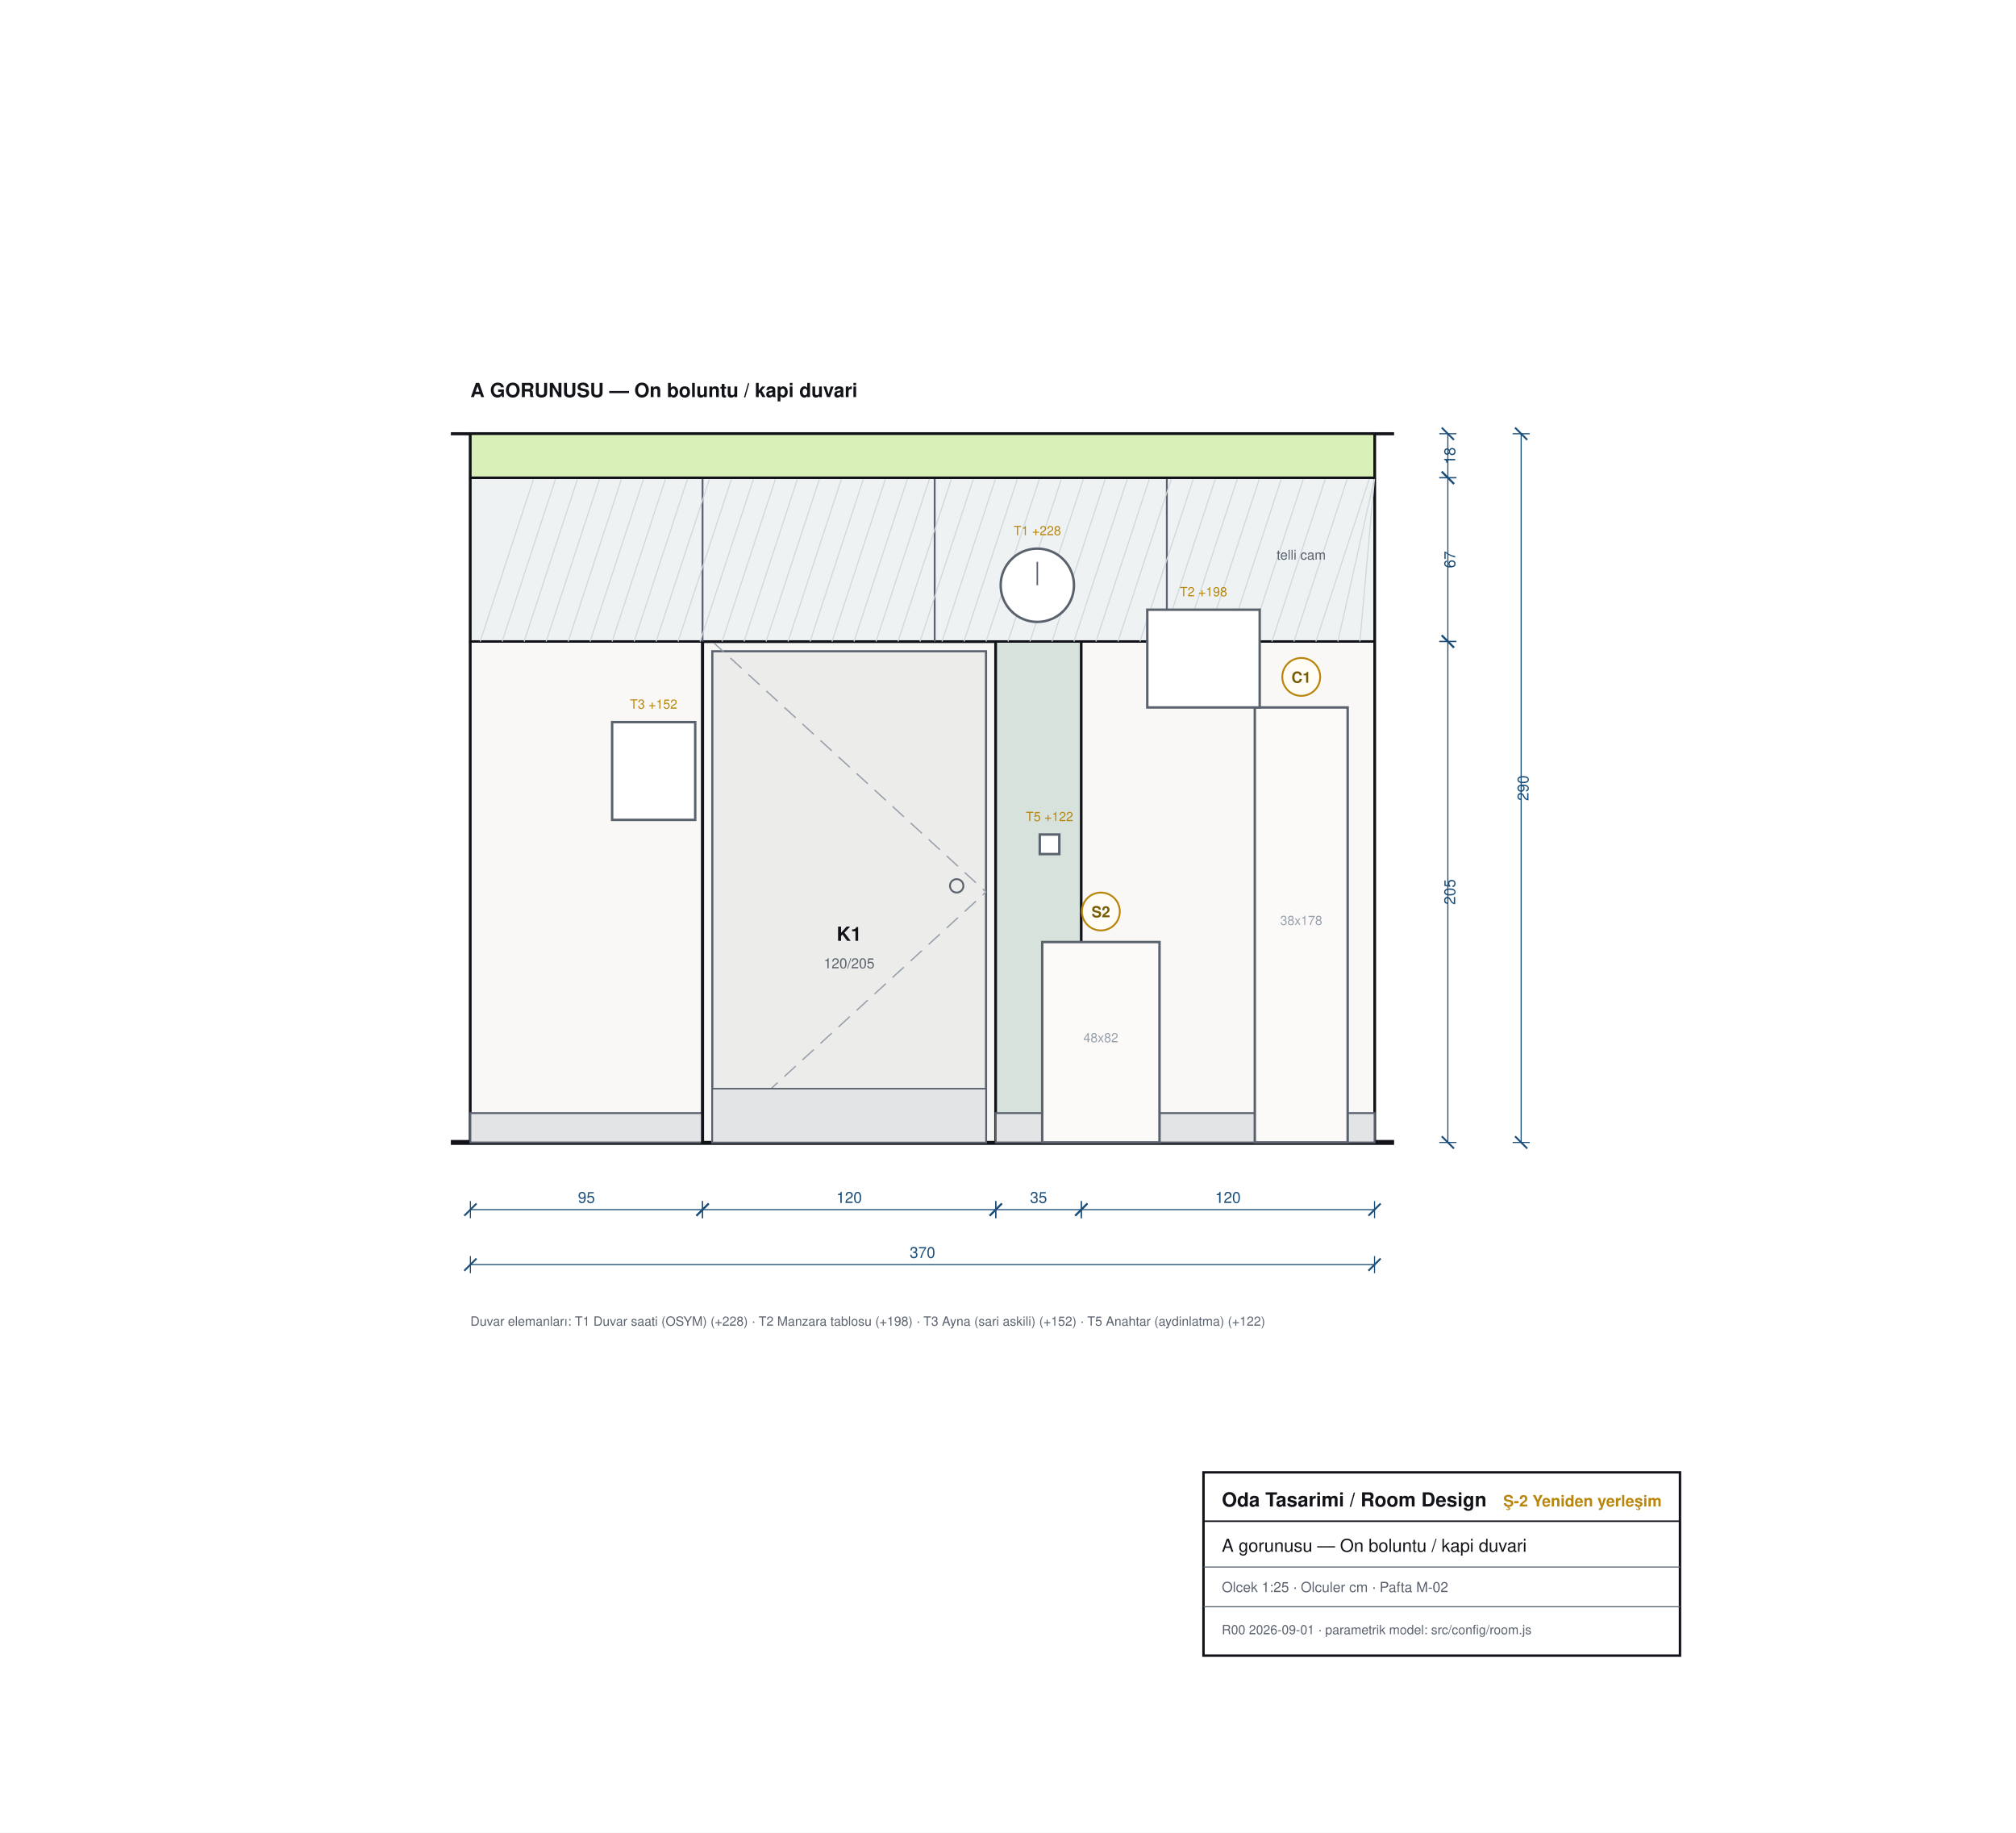
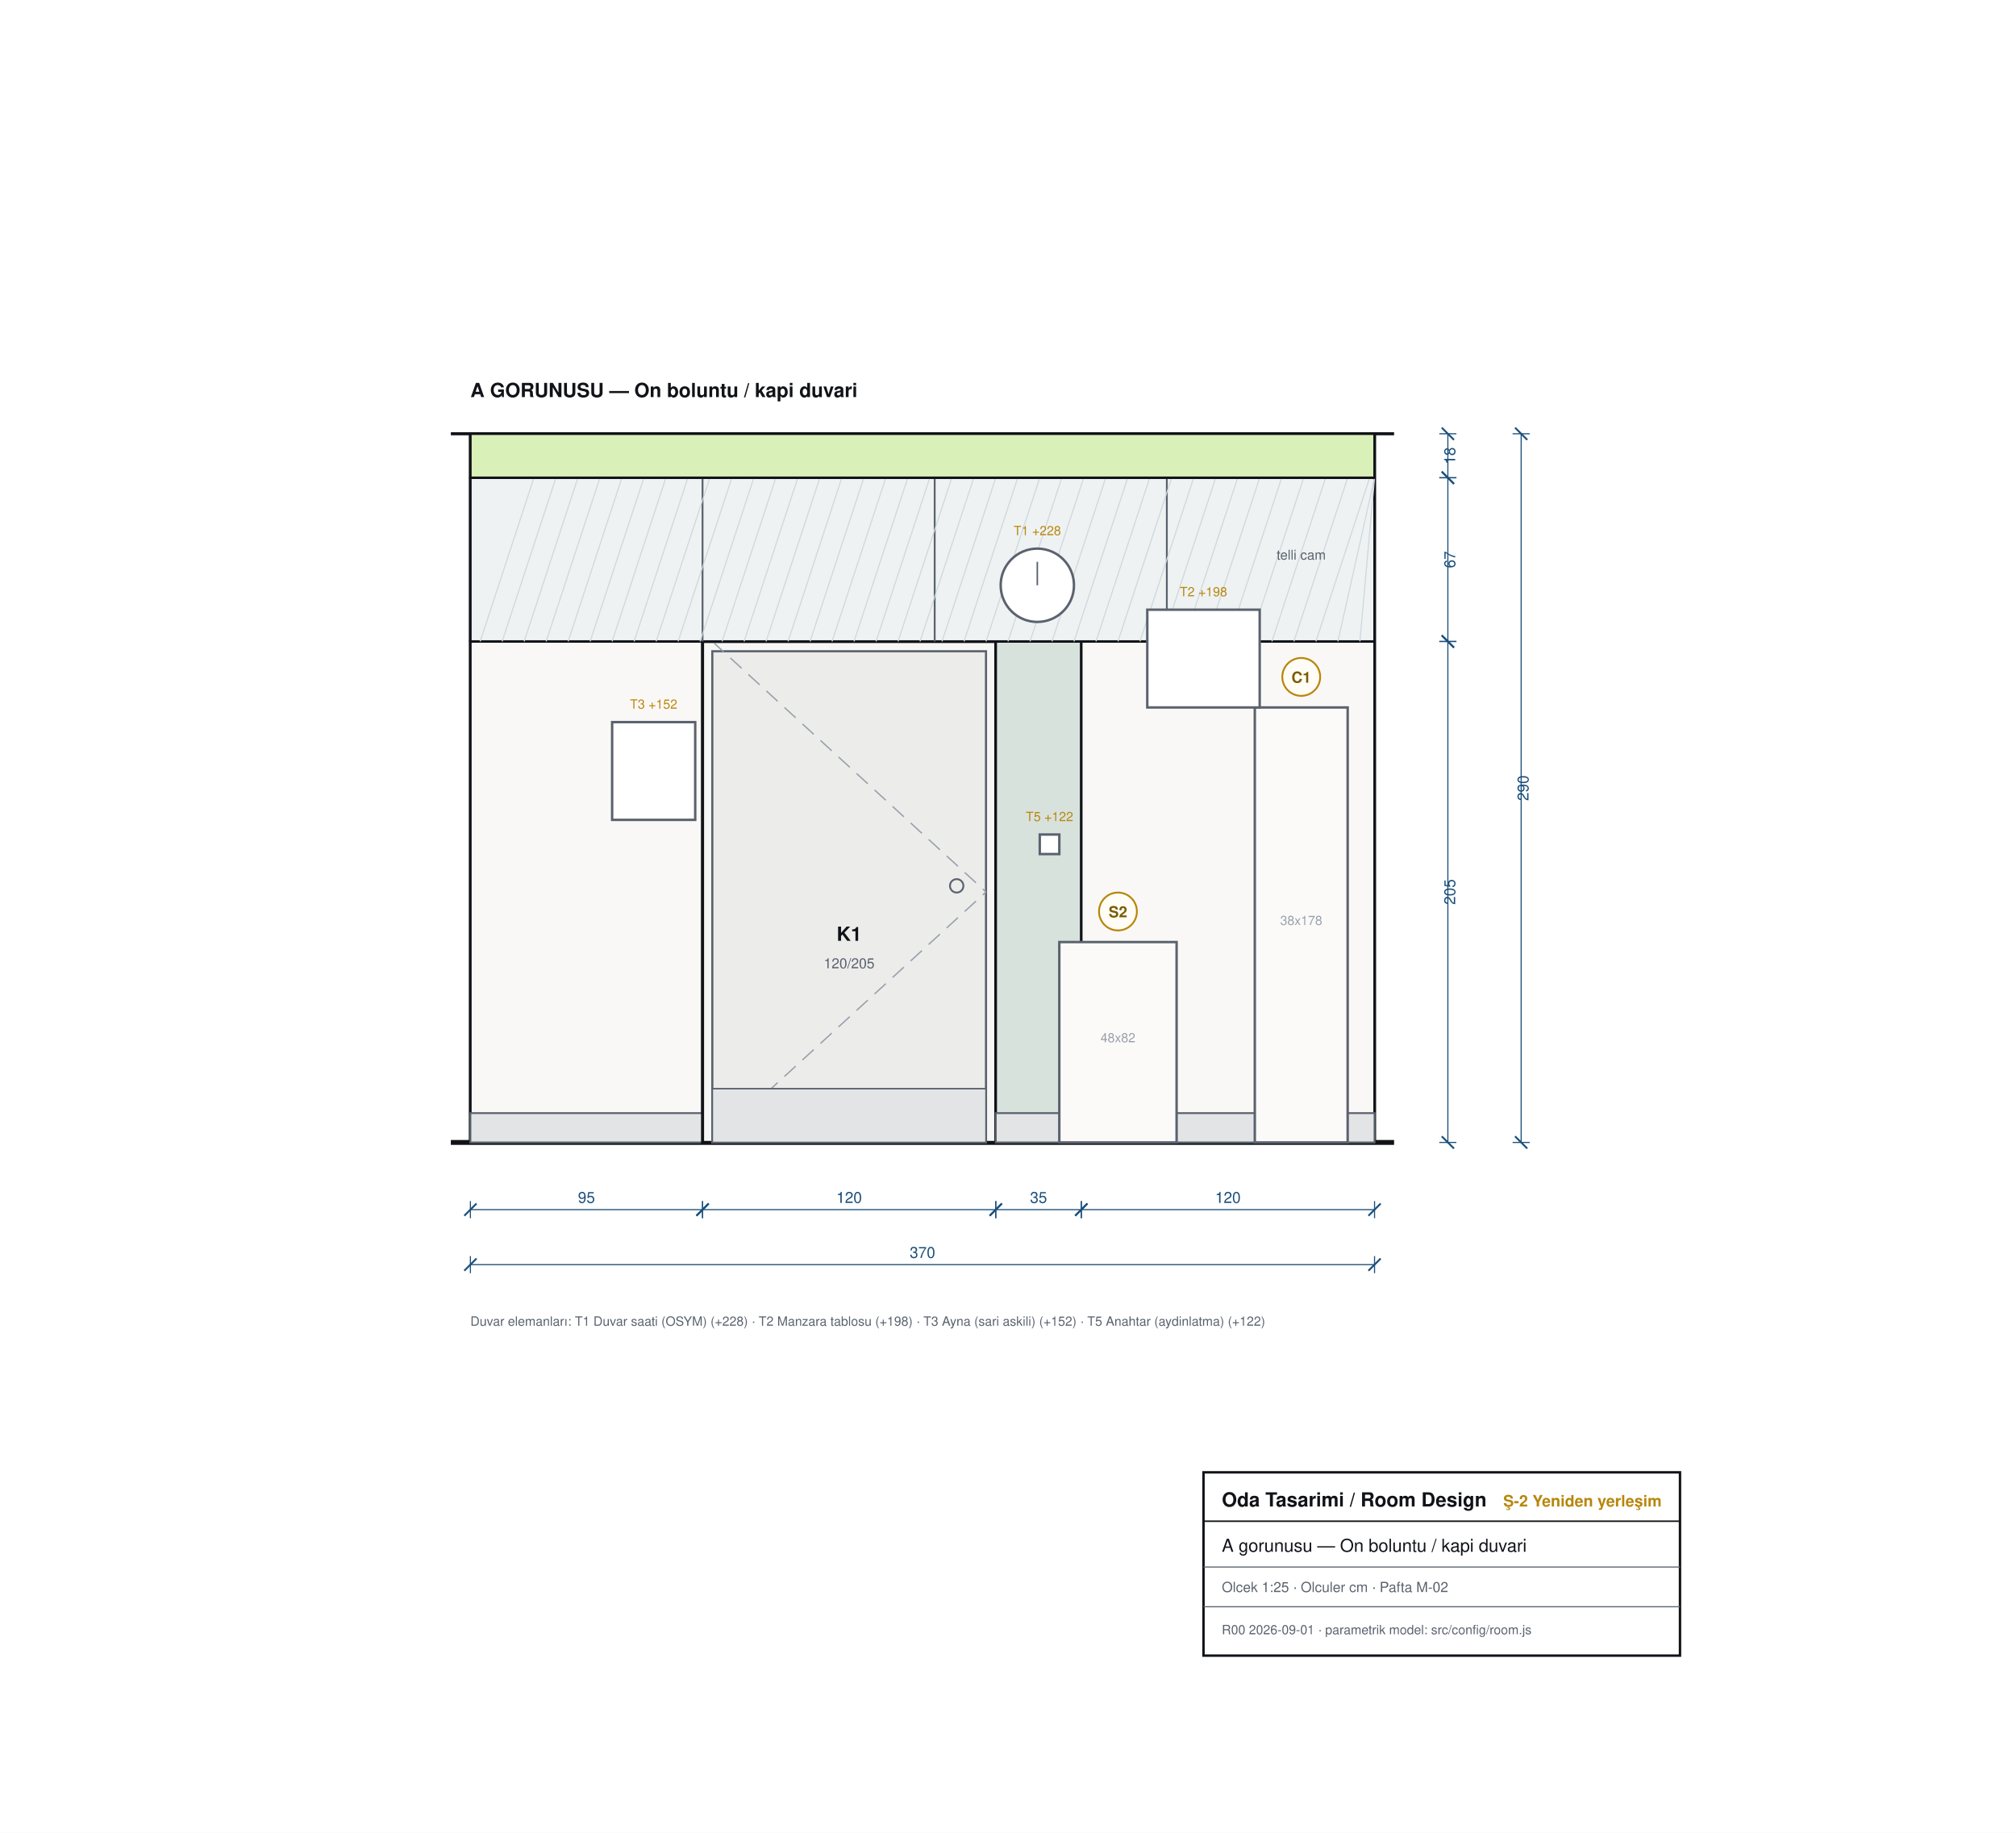
<svg xmlns="http://www.w3.org/2000/svg" width="330mm" height="300mm" viewBox="0 0 330 300" font-family="Helvetica,Arial,sans-serif">
  <rect width="330" height="300" fill="#ffffff" />
  <rect x="77.00" y="71.00" width="148.00" height="116.00" fill="#ffffff" stroke="#111318" stroke-width="0.5" />
  <line x1="73.80" y1="187.00" x2="228.20" y2="187.00" stroke="#111318" stroke-width="0.8" />
  <line x1="73.80" y1="71.00" x2="228.20" y2="71.00" stroke="#111318" stroke-width="0.5" />
  <rect x="77.00" y="105.00" width="38.00" height="82.00" fill="#faf8f6" stroke="#111318" stroke-width="0.4" />
  <rect x="77.00" y="182.20" width="38.00" height="4.80" fill="#e2e4e6" stroke="#5a626e" stroke-width="0.3" />
  <rect x="115.00" y="105.00" width="48.00" height="82.00" fill="#f6f6f4" stroke="#111318" stroke-width="0.5" />
  <rect x="116.60" y="106.60" width="44.80" height="80.40" fill="#ececeb" stroke="#5a626e" stroke-width="0.35" />
  <line x1="116.60" y1="187.00" x2="161.40" y2="146.00" stroke="#98a0ab" stroke-width="0.22" stroke-dasharray="2.5 1.5" />
  <line x1="116.60" y1="105.00" x2="161.40" y2="146.00" stroke="#98a0ab" stroke-width="0.22" stroke-dasharray="2.5 1.5" />
  <circle cx="156.60" cy="145.00" r="1.10" fill="none" stroke="#5a626e" stroke-width="0.3" />
  <rect x="116.60" y="178.20" width="44.80" height="8.80" fill="#e2e4e6" stroke="#5a626e" stroke-width="0.25" />
  <text x="139.00" y="154.00" font-size="3.2" fill="#111318" text-anchor="middle" font-weight="700">K1</text>
  <text x="139.00" y="158.50" font-size="2.3" fill="#5a626e" text-anchor="middle">120/205</text>
  <rect x="163.00" y="105.00" width="14.00" height="82.00" fill="#d8e2dd" stroke="#111318" stroke-width="0.4" />
  <rect x="163.00" y="182.20" width="14.00" height="4.80" fill="#e2e4e6" stroke="#5a626e" stroke-width="0.3" />
  <rect x="177.00" y="105.00" width="48.00" height="82.00" fill="#faf8f6" stroke="#111318" stroke-width="0.4" />
  <rect x="177.00" y="182.20" width="48.00" height="4.80" fill="#e2e4e6" stroke="#5a626e" stroke-width="0.3" />
  <rect x="77.00" y="78.20" width="148.00" height="26.80" fill="#eef2f3" stroke="#111318" stroke-width="0.4" />
  <line x1="115.00" y1="78.20" x2="115.00" y2="105.00" stroke="#5a626e" stroke-width="0.3" />
  <line x1="153.00" y1="78.20" x2="153.00" y2="105.00" stroke="#5a626e" stroke-width="0.3" />
  <line x1="191.00" y1="78.20" x2="191.00" y2="105.00" stroke="#5a626e" stroke-width="0.3" />
  <line x1="78.60" y1="105.00" x2="87.40" y2="78.20" stroke="#cfd8db" stroke-width="0.18" />
  <line x1="82.20" y1="105.00" x2="91.00" y2="78.20" stroke="#cfd8db" stroke-width="0.18" />
  <line x1="85.80" y1="105.00" x2="94.60" y2="78.20" stroke="#cfd8db" stroke-width="0.18" />
  <line x1="89.40" y1="105.00" x2="98.20" y2="78.20" stroke="#cfd8db" stroke-width="0.18" />
  <line x1="93.00" y1="105.00" x2="101.80" y2="78.20" stroke="#cfd8db" stroke-width="0.18" />
  <line x1="96.60" y1="105.00" x2="105.40" y2="78.20" stroke="#cfd8db" stroke-width="0.18" />
  <line x1="100.20" y1="105.00" x2="109.00" y2="78.20" stroke="#cfd8db" stroke-width="0.18" />
  <line x1="103.80" y1="105.00" x2="112.60" y2="78.20" stroke="#cfd8db" stroke-width="0.18" />
  <line x1="107.40" y1="105.00" x2="116.20" y2="78.20" stroke="#cfd8db" stroke-width="0.18" />
  <line x1="111.00" y1="105.00" x2="119.80" y2="78.20" stroke="#cfd8db" stroke-width="0.18" />
  <line x1="114.60" y1="105.00" x2="123.40" y2="78.20" stroke="#cfd8db" stroke-width="0.18" />
  <line x1="118.20" y1="105.00" x2="127.00" y2="78.20" stroke="#cfd8db" stroke-width="0.18" />
  <line x1="121.80" y1="105.00" x2="130.60" y2="78.20" stroke="#cfd8db" stroke-width="0.18" />
  <line x1="125.40" y1="105.00" x2="134.20" y2="78.20" stroke="#cfd8db" stroke-width="0.18" />
  <line x1="129.00" y1="105.00" x2="137.80" y2="78.20" stroke="#cfd8db" stroke-width="0.18" />
  <line x1="132.60" y1="105.00" x2="141.40" y2="78.20" stroke="#cfd8db" stroke-width="0.18" />
  <line x1="136.20" y1="105.00" x2="145.00" y2="78.20" stroke="#cfd8db" stroke-width="0.18" />
  <line x1="139.80" y1="105.00" x2="148.60" y2="78.20" stroke="#cfd8db" stroke-width="0.18" />
  <line x1="143.40" y1="105.00" x2="152.20" y2="78.20" stroke="#cfd8db" stroke-width="0.18" />
  <line x1="147.00" y1="105.00" x2="155.80" y2="78.20" stroke="#cfd8db" stroke-width="0.18" />
  <line x1="150.60" y1="105.00" x2="159.40" y2="78.20" stroke="#cfd8db" stroke-width="0.18" />
  <line x1="154.20" y1="105.00" x2="163.00" y2="78.20" stroke="#cfd8db" stroke-width="0.18" />
  <line x1="157.80" y1="105.00" x2="166.60" y2="78.20" stroke="#cfd8db" stroke-width="0.18" />
  <line x1="161.40" y1="105.00" x2="170.20" y2="78.20" stroke="#cfd8db" stroke-width="0.18" />
  <line x1="165.00" y1="105.00" x2="173.80" y2="78.20" stroke="#cfd8db" stroke-width="0.18" />
  <line x1="168.60" y1="105.00" x2="177.40" y2="78.20" stroke="#cfd8db" stroke-width="0.18" />
  <line x1="172.20" y1="105.00" x2="181.00" y2="78.20" stroke="#cfd8db" stroke-width="0.18" />
  <line x1="175.80" y1="105.00" x2="184.60" y2="78.20" stroke="#cfd8db" stroke-width="0.18" />
  <line x1="179.40" y1="105.00" x2="188.20" y2="78.20" stroke="#cfd8db" stroke-width="0.18" />
  <line x1="183.00" y1="105.00" x2="191.80" y2="78.20" stroke="#cfd8db" stroke-width="0.18" />
  <line x1="186.60" y1="105.00" x2="195.40" y2="78.20" stroke="#cfd8db" stroke-width="0.18" />
  <line x1="190.20" y1="105.00" x2="199.00" y2="78.20" stroke="#cfd8db" stroke-width="0.18" />
  <line x1="193.80" y1="105.00" x2="202.60" y2="78.20" stroke="#cfd8db" stroke-width="0.18" />
  <line x1="197.40" y1="105.00" x2="206.20" y2="78.20" stroke="#cfd8db" stroke-width="0.18" />
  <line x1="201.00" y1="105.00" x2="209.80" y2="78.20" stroke="#cfd8db" stroke-width="0.18" />
  <line x1="204.60" y1="105.00" x2="213.40" y2="78.20" stroke="#cfd8db" stroke-width="0.18" />
  <line x1="208.20" y1="105.00" x2="217.00" y2="78.20" stroke="#cfd8db" stroke-width="0.18" />
  <line x1="211.80" y1="105.00" x2="220.60" y2="78.20" stroke="#cfd8db" stroke-width="0.18" />
  <line x1="215.40" y1="105.00" x2="224.20" y2="78.20" stroke="#cfd8db" stroke-width="0.18" />
  <line x1="219.00" y1="105.00" x2="225.00" y2="78.20" stroke="#cfd8db" stroke-width="0.18" />
  <line x1="222.60" y1="105.00" x2="225.00" y2="78.20" stroke="#cfd8db" stroke-width="0.18" />
  <text x="213.00" y="91.60" font-size="2.2" fill="#5a626e" text-anchor="middle">telli cam</text>
  <rect x="77.00" y="71.00" width="148.00" height="7.20" fill="#d9f0b8" stroke="#111318" stroke-width="0.4" />
  <line x1="238.40" y1="105.00" x2="235.60" y2="105.00" stroke="#1b4f7a" stroke-width="0.18" />
  <line x1="238.40" y1="187.00" x2="235.60" y2="187.00" stroke="#1b4f7a" stroke-width="0.18" />
  <line x1="237.00" y1="105.00" x2="237.00" y2="187.00" stroke="#1b4f7a" stroke-width="0.18" />
  <line x1="236.00" y1="104.00" x2="238.00" y2="106.00" stroke="#1b4f7a" stroke-width="0.3" />
  <line x1="236.00" y1="186.00" x2="238.00" y2="188.00" stroke="#1b4f7a" stroke-width="0.3" />
  <text x="238.20" y="146.00" font-size="2.5" fill="#1b4f7a" text-anchor="middle" transform="rotate(-90 238.20 146.00)">205</text>
  <line x1="238.40" y1="78.20" x2="235.60" y2="78.20" stroke="#1b4f7a" stroke-width="0.18" />
  <line x1="238.40" y1="105.00" x2="235.60" y2="105.00" stroke="#1b4f7a" stroke-width="0.18" />
  <line x1="237.00" y1="78.20" x2="237.00" y2="105.00" stroke="#1b4f7a" stroke-width="0.18" />
  <line x1="236.00" y1="77.20" x2="238.00" y2="79.20" stroke="#1b4f7a" stroke-width="0.3" />
  <line x1="236.00" y1="104.00" x2="238.00" y2="106.00" stroke="#1b4f7a" stroke-width="0.3" />
  <text x="238.20" y="91.60" font-size="2.5" fill="#1b4f7a" text-anchor="middle" transform="rotate(-90 238.20 91.60)">67</text>
  <line x1="238.40" y1="71.00" x2="235.60" y2="71.00" stroke="#1b4f7a" stroke-width="0.18" />
  <line x1="238.40" y1="78.20" x2="235.60" y2="78.20" stroke="#1b4f7a" stroke-width="0.18" />
  <line x1="237.00" y1="71.00" x2="237.00" y2="78.20" stroke="#1b4f7a" stroke-width="0.18" />
  <line x1="236.00" y1="70.00" x2="238.00" y2="72.00" stroke="#1b4f7a" stroke-width="0.3" />
  <line x1="236.00" y1="77.20" x2="238.00" y2="79.20" stroke="#1b4f7a" stroke-width="0.3" />
  <text x="238.20" y="74.60" font-size="2.5" fill="#1b4f7a" text-anchor="middle" transform="rotate(-90 238.20 74.60)">18</text>
  <line x1="250.40" y1="71.00" x2="247.60" y2="71.00" stroke="#1b4f7a" stroke-width="0.18" />
  <line x1="250.40" y1="187.00" x2="247.60" y2="187.00" stroke="#1b4f7a" stroke-width="0.18" />
  <line x1="249.00" y1="71.00" x2="249.00" y2="187.00" stroke="#1b4f7a" stroke-width="0.18" />
  <line x1="248.00" y1="70.00" x2="250.00" y2="72.00" stroke="#1b4f7a" stroke-width="0.3" />
  <line x1="248.00" y1="186.00" x2="250.00" y2="188.00" stroke="#1b4f7a" stroke-width="0.3" />
  <text x="250.20" y="129.00" font-size="2.5" fill="#1b4f7a" text-anchor="middle" transform="rotate(-90 250.20 129.00)">290</text>
  <line x1="77.00" y1="196.60" x2="77.00" y2="199.40" stroke="#1b4f7a" stroke-width="0.18" />
  <line x1="115.00" y1="196.60" x2="115.00" y2="199.40" stroke="#1b4f7a" stroke-width="0.18" />
  <line x1="77.00" y1="198.00" x2="115.00" y2="198.00" stroke="#1b4f7a" stroke-width="0.18" />
  <line x1="76.00" y1="199.00" x2="78.00" y2="197.00" stroke="#1b4f7a" stroke-width="0.3" />
  <line x1="114.00" y1="199.00" x2="116.00" y2="197.00" stroke="#1b4f7a" stroke-width="0.3" />
  <text x="96.00" y="196.90" font-size="2.5" fill="#1b4f7a" text-anchor="middle">95</text>
  <line x1="115.00" y1="196.60" x2="115.00" y2="199.40" stroke="#1b4f7a" stroke-width="0.18" />
  <line x1="163.00" y1="196.60" x2="163.00" y2="199.40" stroke="#1b4f7a" stroke-width="0.18" />
  <line x1="115.00" y1="198.00" x2="163.00" y2="198.00" stroke="#1b4f7a" stroke-width="0.18" />
  <line x1="114.00" y1="199.00" x2="116.00" y2="197.00" stroke="#1b4f7a" stroke-width="0.3" />
  <line x1="162.00" y1="199.00" x2="164.00" y2="197.00" stroke="#1b4f7a" stroke-width="0.3" />
  <text x="139.00" y="196.90" font-size="2.5" fill="#1b4f7a" text-anchor="middle">120</text>
  <line x1="163.00" y1="196.60" x2="163.00" y2="199.40" stroke="#1b4f7a" stroke-width="0.18" />
  <line x1="177.00" y1="196.60" x2="177.00" y2="199.40" stroke="#1b4f7a" stroke-width="0.18" />
  <line x1="163.00" y1="198.00" x2="177.00" y2="198.00" stroke="#1b4f7a" stroke-width="0.18" />
  <line x1="162.00" y1="199.00" x2="164.00" y2="197.00" stroke="#1b4f7a" stroke-width="0.3" />
  <line x1="176.00" y1="199.00" x2="178.00" y2="197.00" stroke="#1b4f7a" stroke-width="0.3" />
  <text x="170.00" y="196.90" font-size="2.5" fill="#1b4f7a" text-anchor="middle">35</text>
  <line x1="177.00" y1="196.60" x2="177.00" y2="199.40" stroke="#1b4f7a" stroke-width="0.18" />
  <line x1="225.00" y1="196.60" x2="225.00" y2="199.40" stroke="#1b4f7a" stroke-width="0.18" />
  <line x1="177.00" y1="198.00" x2="225.00" y2="198.00" stroke="#1b4f7a" stroke-width="0.18" />
  <line x1="176.00" y1="199.00" x2="178.00" y2="197.00" stroke="#1b4f7a" stroke-width="0.3" />
  <line x1="224.00" y1="199.00" x2="226.00" y2="197.00" stroke="#1b4f7a" stroke-width="0.3" />
  <text x="201.00" y="196.90" font-size="2.5" fill="#1b4f7a" text-anchor="middle">120</text>
  <line x1="77.00" y1="205.60" x2="77.00" y2="208.40" stroke="#1b4f7a" stroke-width="0.18" />
  <line x1="225.00" y1="205.60" x2="225.00" y2="208.40" stroke="#1b4f7a" stroke-width="0.18" />
  <line x1="77.00" y1="207.00" x2="225.00" y2="207.00" stroke="#1b4f7a" stroke-width="0.18" />
  <line x1="76.00" y1="208.00" x2="78.00" y2="206.00" stroke="#1b4f7a" stroke-width="0.3" />
  <line x1="224.00" y1="208.00" x2="226.00" y2="206.00" stroke="#1b4f7a" stroke-width="0.3" />
  <text x="151.00" y="205.90" font-size="2.5" fill="#1b4f7a" text-anchor="middle">370</text>
-   <rect x="170.60" y="154.20" width="19.20" height="32.80" fill="#fbfaf8" stroke="#5a626e" stroke-width="0.4" />
-   <circle cx="180.20" cy="149.20" r="3.10" fill="#fffdf5" stroke="#b8860b" stroke-width="0.3" />
-   <text x="180.20" y="150.15" font-size="2.5" fill="#7a5c05" text-anchor="middle" font-weight="700">S2</text>
-   <text x="180.20" y="170.60" font-size="2.1" fill="#98a0ab" text-anchor="middle">48x82</text>
+   <rect x="173.40" y="154.20" width="19.20" height="32.80" fill="#fbfaf8" stroke="#5a626e" stroke-width="0.4" />
+   <circle cx="183.00" cy="149.20" r="3.10" fill="#fffdf5" stroke="#b8860b" stroke-width="0.3" />
+   <text x="183.00" y="150.15" font-size="2.5" fill="#7a5c05" text-anchor="middle" font-weight="700">S2</text>
+   <text x="183.00" y="170.60" font-size="2.1" fill="#98a0ab" text-anchor="middle">48x82</text>
  <rect x="205.40" y="115.80" width="15.20" height="71.20" fill="#fbfaf8" stroke="#5a626e" stroke-width="0.4" />
  <circle cx="213.00" cy="110.80" r="3.10" fill="#fffdf5" stroke="#b8860b" stroke-width="0.3" />
  <text x="213.00" y="111.75" font-size="2.5" fill="#7a5c05" text-anchor="middle" font-weight="700">C1</text>
  <text x="213.00" y="151.40" font-size="2.1" fill="#98a0ab" text-anchor="middle">38x178</text>
  <circle cx="169.80" cy="95.80" r="6.00" fill="#ffffff" stroke="#5a626e" stroke-width="0.4" />
  <line x1="169.80" y1="95.80" x2="169.80" y2="91.96" stroke="#5a626e" stroke-width="0.25" />
  <text x="169.80" y="87.60" font-size="2.1" fill="#b8860b" text-anchor="middle">T1  +228</text>
  <rect x="187.80" y="99.80" width="18.40" height="16.00" fill="#ffffff" stroke="#5a626e" stroke-width="0.4" />
  <text x="197.00" y="97.60" font-size="2.1" fill="#b8860b" text-anchor="middle">T2  +198</text>
  <rect x="100.20" y="118.20" width="13.60" height="16.00" fill="#ffffff" stroke="#5a626e" stroke-width="0.4" />
  <text x="107.00" y="116.00" font-size="2.1" fill="#b8860b" text-anchor="middle">T3  +152</text>
  <rect x="170.20" y="136.60" width="3.20" height="3.20" fill="#ffffff" stroke="#5a626e" stroke-width="0.4" />
  <text x="171.80" y="134.40" font-size="2.1" fill="#b8860b" text-anchor="middle">T5  +122</text>
  <text x="77.00" y="217.00" font-size="2.1" fill="#5a626e" text-anchor="start">Duvar elemanları:  T1 Duvar saati (OSYM) (+228)   ·   T2 Manzara tablosu (+198)   ·   T3 Ayna (sari askili) (+152)   ·   T5 Anahtar (aydinlatma) (+122)</text>
  <text x="77.00" y="65.00" font-size="3.2" fill="#111318" text-anchor="start" font-weight="700">A GORUNUSU — On boluntu / kapi duvari</text>
  <rect x="197.00" y="241.00" width="78.00" height="30.00" fill="#ffffff" stroke="#111318" stroke-width="0.4" />
  <line x1="197.00" y1="249.00" x2="275.00" y2="249.00" stroke="#111318" stroke-width="0.25" />
  <line x1="197.00" y1="256.50" x2="275.00" y2="256.50" stroke="#5a626e" stroke-width="0.18" />
  <line x1="197.00" y1="263.00" x2="275.00" y2="263.00" stroke="#5a626e" stroke-width="0.18" />
  <text x="200.00" y="246.60" font-size="3.2" fill="#111318" text-anchor="start" font-weight="700">Oda Tasarimi / Room Design</text>
  <text x="200.00" y="254.00" font-size="2.9" fill="#111318" text-anchor="start">A gorunusu — On boluntu / kapi duvari</text>
  <text x="200.00" y="260.60" font-size="2.3" fill="#5a626e" text-anchor="start">Olcek 1:25  ·  Olculer cm  ·  Pafta M-02</text>
  <text x="272.00" y="246.60" font-size="2.6" fill="#b8860b" text-anchor="end" font-weight="700">Ş-2 Yeniden yerleşim</text>
  <text x="200.00" y="267.50" font-size="2.1" fill="#5a626e" text-anchor="start">R00  2026-09-01  ·  parametrik model: src/config/room.js</text>
</svg>
